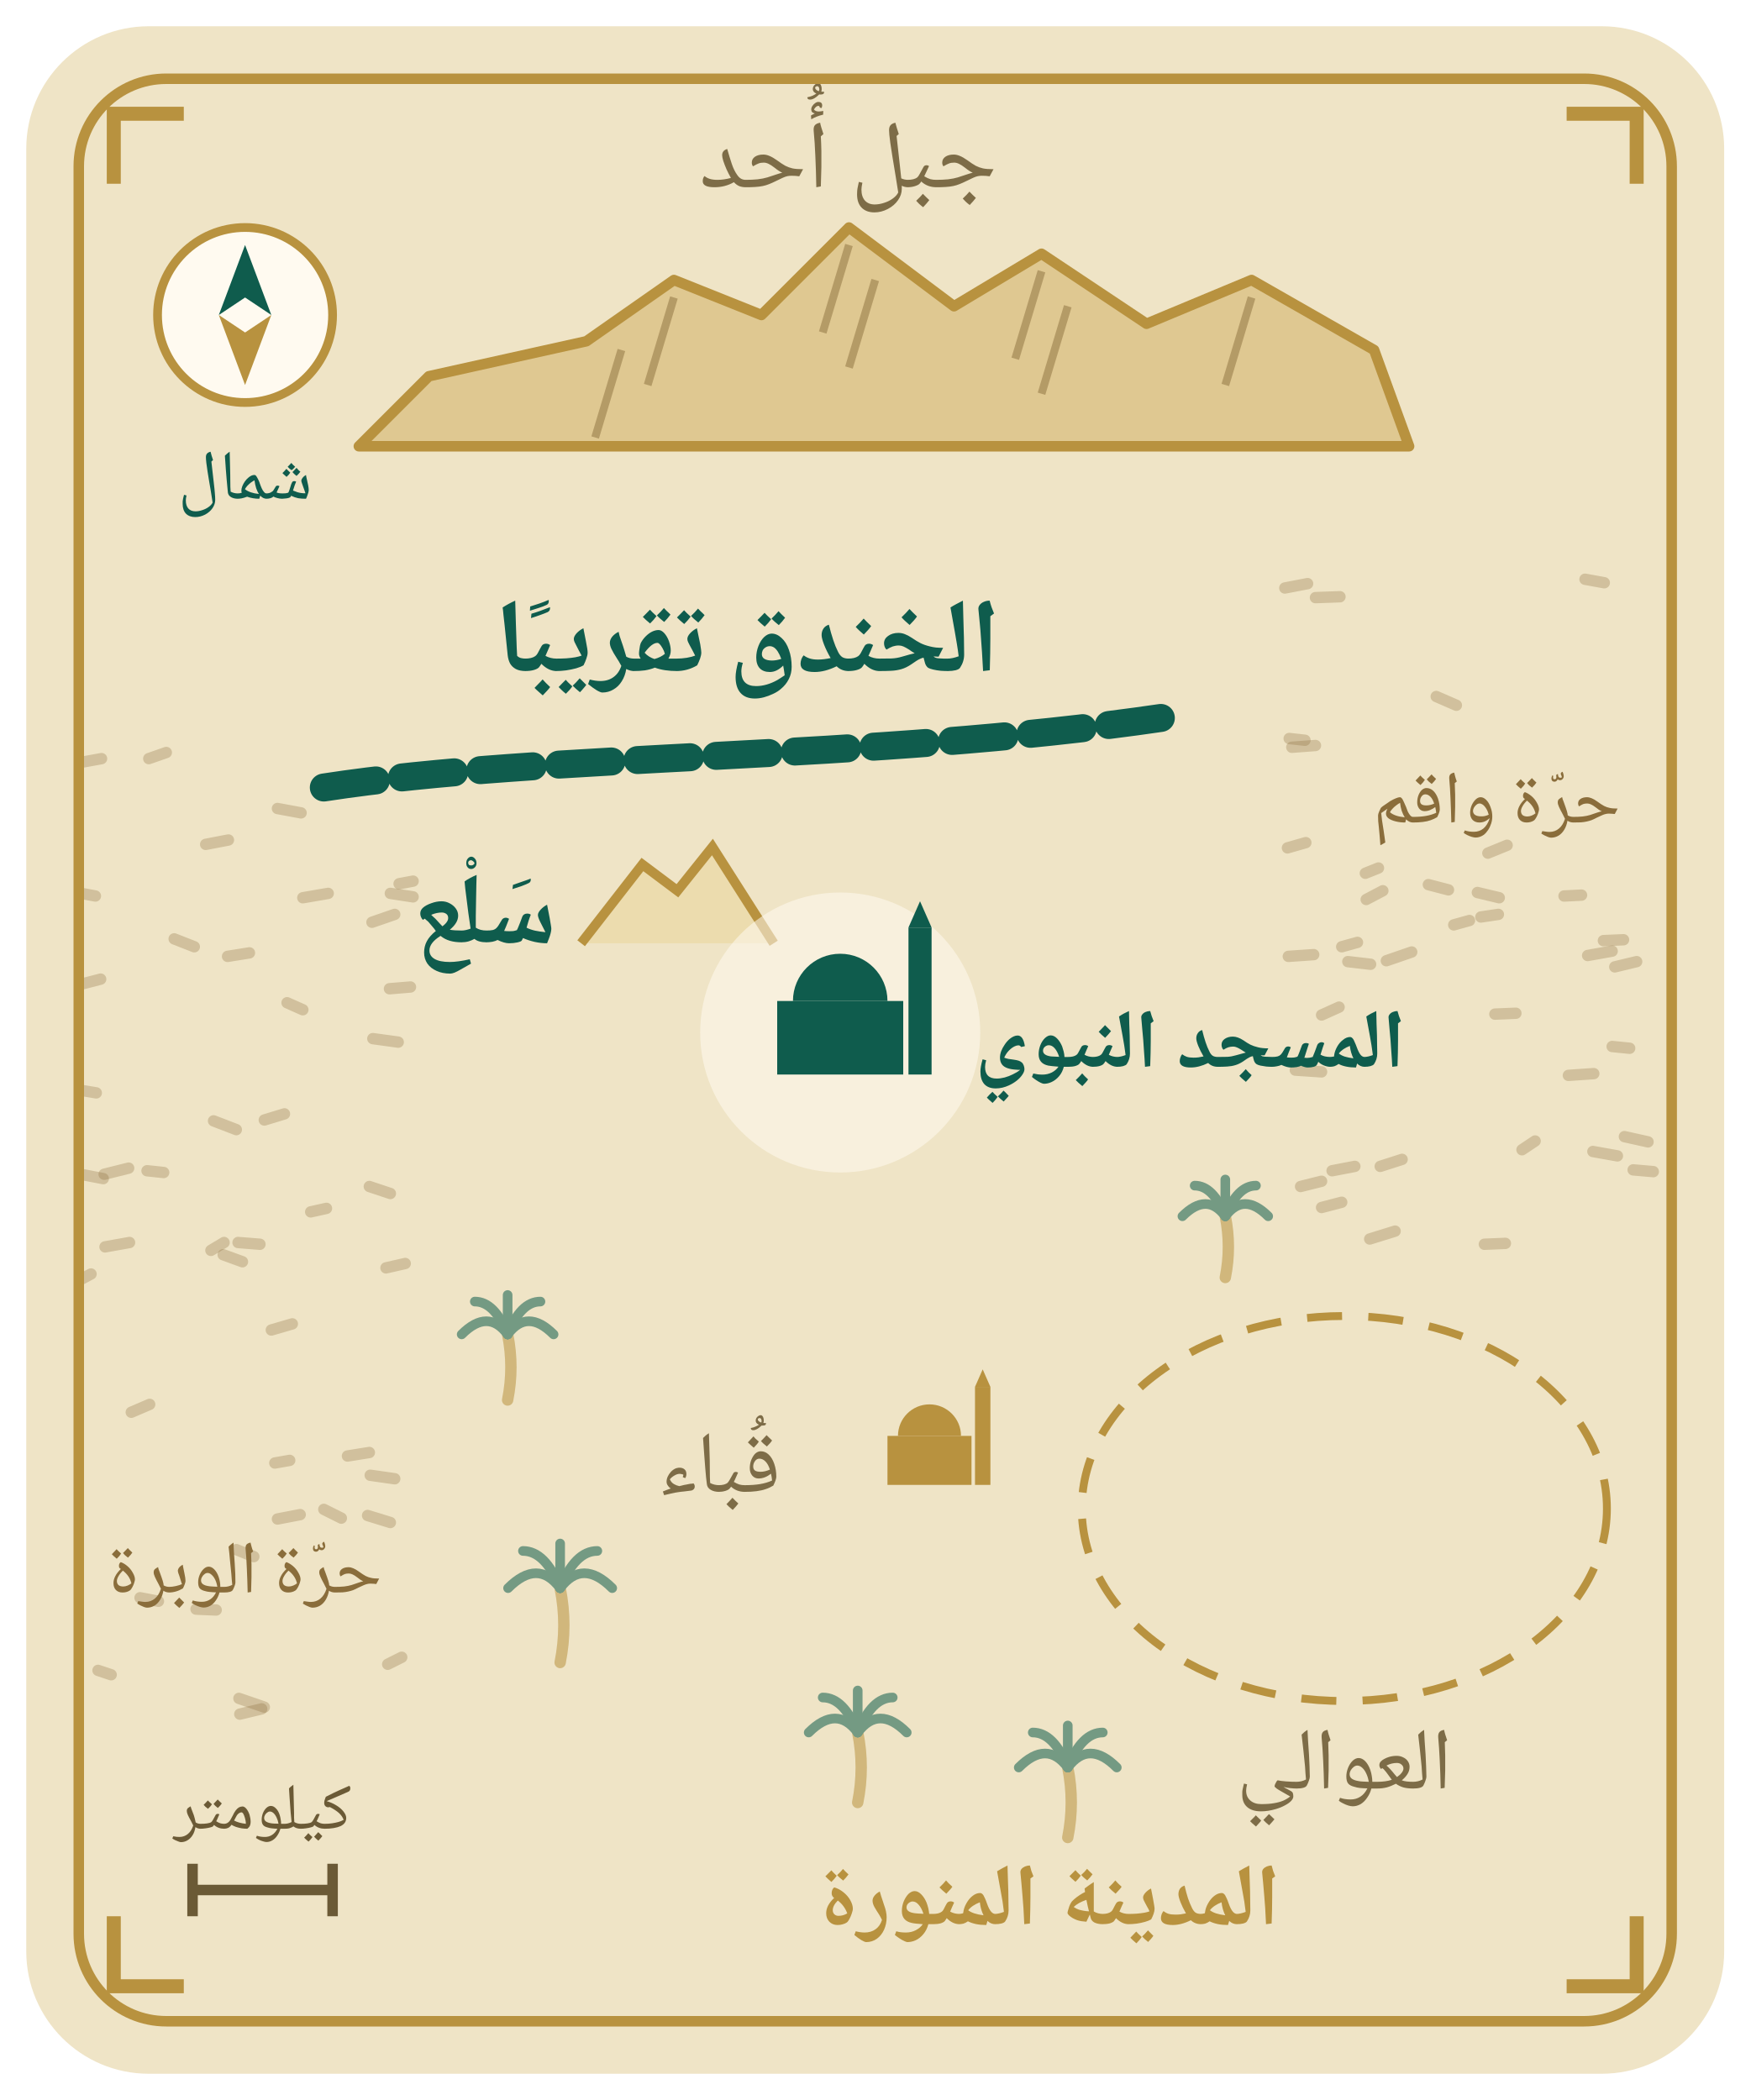
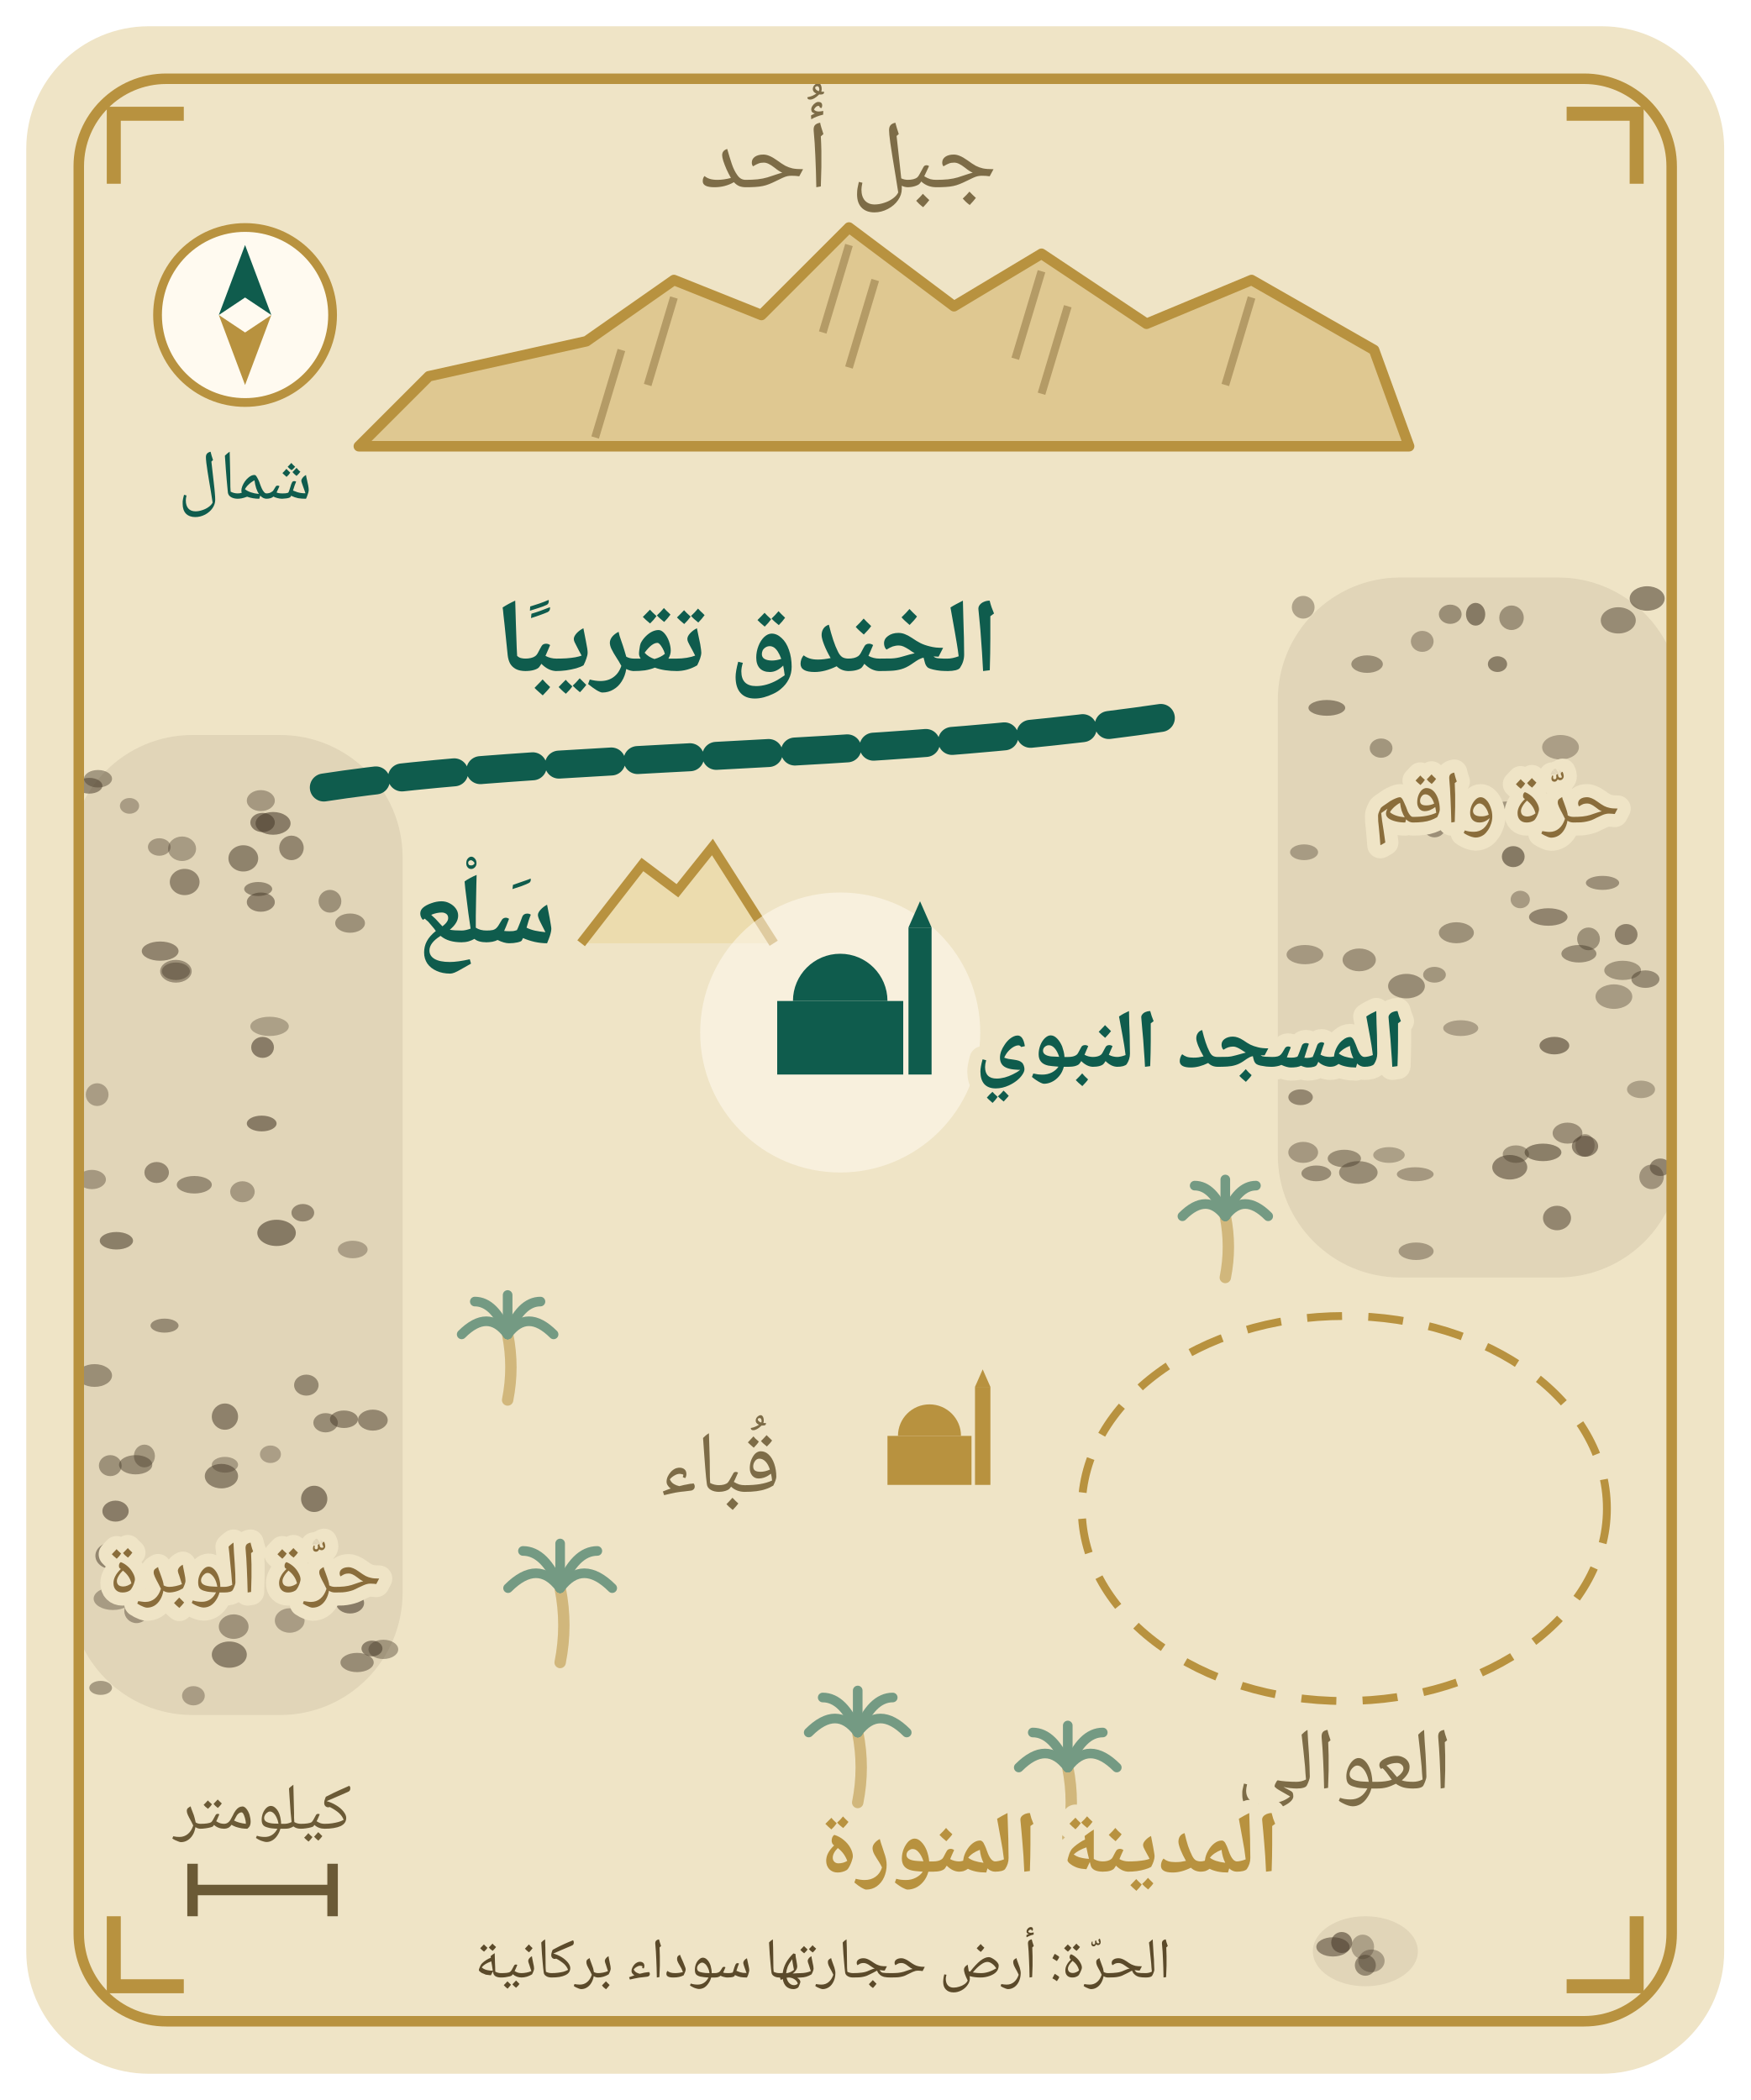
<svg xmlns="http://www.w3.org/2000/svg" viewBox="0 0 200 240">
  <style>
.g{fill:none;stroke:#b8923f;stroke-width:2.4;stroke-linecap:round;stroke-linejoin:round}
.gt{fill:none;stroke:#b8923f;stroke-width:1.4;stroke-linecap:round;stroke-linejoin:round}
.e{fill:none;stroke:#0f5c4d;stroke-width:2.4;stroke-linecap:round;stroke-linejoin:round}
.et{fill:none;stroke:#0f5c4d;stroke-width:1.5;stroke-linecap:round;stroke-linejoin:round}
.f{fill:#ecdcae}.f2{fill:#d9bf7f}.fe{fill:#cfe0d6}.w{fill:#fffaf0}.ink{fill:#7a5a22}
</style>
  <rect x="3" y="3" width="194" height="234" rx="14" fill="#efe4c6" />
  <defs>
    <clipPath id="mc">
      <rect x="9" y="9" width="182" height="222" rx="10" />
    </clipPath>
  </defs>
  <g clip-path="url(#mc)">
-     <path d="M152.2 133.8 l2.6 -0.5" stroke="#8a6d3b" stroke-width="1.3" stroke-linecap="round" opacity=".3" />
-     <path d="M168.8 102.0 l2.5 0.6" stroke="#8a6d3b" stroke-width="1.3" stroke-linecap="round" opacity=".3" />
-     <path d="M150.3 68.3 l2.8 -0.1" stroke="#8a6d3b" stroke-width="1.3" stroke-linecap="round" opacity=".3" />
-     <path d="M181.1 66.2 l2.2 0.4" stroke="#8a6d3b" stroke-width="1.3" stroke-linecap="round" opacity=".3" />
-     <path d="M156.5 141.6 l2.9 -0.9" stroke="#8a6d3b" stroke-width="1.3" stroke-linecap="round" opacity=".3" />
-     <path d="M147.2 109.3 l2.9 -0.2" stroke="#8a6d3b" stroke-width="1.3" stroke-linecap="round" opacity=".3" />
-     <path d="M156.0 99.8 l1.5 -0.6" stroke="#8a6d3b" stroke-width="1.3" stroke-linecap="round" opacity=".3" />
-     <path d="M166.1 105.7 l1.8 -0.5" stroke="#8a6d3b" stroke-width="1.3" stroke-linecap="round" opacity=".3" />
-     <path d="M156.1 102.8 l1.9 -1.0" stroke="#8a6d3b" stroke-width="1.3" stroke-linecap="round" opacity=".3" />
-     <path d="M184.5 110.5 l2.5 -0.6" stroke="#8a6d3b" stroke-width="1.3" stroke-linecap="round" opacity=".3" />
-     <path d="M191.7 134.8 l1.7 -0.3" stroke="#8a6d3b" stroke-width="1.3" stroke-linecap="round" opacity=".3" />
-     <path d="M179.2 122.9 l2.9 -0.2" stroke="#8a6d3b" stroke-width="1.3" stroke-linecap="round" opacity=".3" />
-     <path d="M184.2 119.6 l2.0 0.2" stroke="#8a6d3b" stroke-width="1.3" stroke-linecap="round" opacity=".3" />
-     <path d="M186.6 133.7 l2.3 0.2" stroke="#8a6d3b" stroke-width="1.3" stroke-linecap="round" opacity=".3" />
-     <path d="M147.6 85.4 l2.7 -0.2" stroke="#8a6d3b" stroke-width="1.3" stroke-linecap="round" opacity=".3" />
-     <path d="M154.0 109.9 l2.6 0.3" stroke="#8a6d3b" stroke-width="1.3" stroke-linecap="round" opacity=".3" />
-     <path d="M163.2 101.1 l2.3 0.6" stroke="#8a6d3b" stroke-width="1.3" stroke-linecap="round" opacity=".3" />
-     <path d="M170.0 97.5 l2.2 -0.9" stroke="#8a6d3b" stroke-width="1.3" stroke-linecap="round" opacity=".3" />
-     <path d="M148.0 122.3 l3.0 0.2" stroke="#8a6d3b" stroke-width="1.3" stroke-linecap="round" opacity=".3" />
-     <path d="M164.1 79.6 l2.3 1.0" stroke="#8a6d3b" stroke-width="1.3" stroke-linecap="round" opacity=".3" />
-     <path d="M181.4 109.2 l2.8 -0.5" stroke="#8a6d3b" stroke-width="1.3" stroke-linecap="round" opacity=".3" />
-     <path d="M169.6 142.2 l2.4 -0.1" stroke="#8a6d3b" stroke-width="1.3" stroke-linecap="round" opacity=".3" />
-     <path d="M158.4 109.8 l2.9 -1.0" stroke="#8a6d3b" stroke-width="1.3" stroke-linecap="round" opacity=".3" />
-     <path d="M182.0 131.6 l2.8 0.5" stroke="#8a6d3b" stroke-width="1.3" stroke-linecap="round" opacity=".3" />
-     <path d="M183.2 107.5 l2.3 -0.1" stroke="#8a6d3b" stroke-width="1.3" stroke-linecap="round" opacity=".3" />
-     <path d="M148.6 135.6 l2.4 -0.6" stroke="#8a6d3b" stroke-width="1.3" stroke-linecap="round" opacity=".3" />
-     <path d="M169.2 104.8 l2.0 -0.3" stroke="#8a6d3b" stroke-width="1.3" stroke-linecap="round" opacity=".3" />
-     <path d="M170.8 115.9 l2.4 -0.1" stroke="#8a6d3b" stroke-width="1.3" stroke-linecap="round" opacity=".3" />
-     <path d="M147.3 84.4 l1.8 0.2" stroke="#8a6d3b" stroke-width="1.3" stroke-linecap="round" opacity=".3" />
-     <path d="M185.6 129.9 l2.7 0.6" stroke="#8a6d3b" stroke-width="1.3" stroke-linecap="round" opacity=".3" />
-     <path d="M157.7 133.3 l2.5 -0.8" stroke="#8a6d3b" stroke-width="1.3" stroke-linecap="round" opacity=".3" />
-     <path d="M146.8 67.2 l2.6 -0.5" stroke="#8a6d3b" stroke-width="1.3" stroke-linecap="round" opacity=".3" />
-     <path d="M151.0 116.0 l2.0 -0.9" stroke="#8a6d3b" stroke-width="1.3" stroke-linecap="round" opacity=".3" />
-     <path d="M153.3 108.2 l1.8 -0.5" stroke="#8a6d3b" stroke-width="1.3" stroke-linecap="round" opacity=".3" />
-     <path d="M178.7 102.4 l2.0 -0.1" stroke="#8a6d3b" stroke-width="1.3" stroke-linecap="round" opacity=".3" />
-     <path d="M147.1 96.9 l2.1 -0.6" stroke="#8a6d3b" stroke-width="1.3" stroke-linecap="round" opacity=".3" />
-     <path d="M151.0 138.0 l2.3 -0.6" stroke="#8a6d3b" stroke-width="1.3" stroke-linecap="round" opacity=".3" />
-     <path d="M173.9 131.4 l1.5 -1.0" stroke="#8a6d3b" stroke-width="1.3" stroke-linecap="round" opacity=".3" />
-     <path d="M44.3 190.2 l1.6 -0.8" stroke="#8a6d3b" stroke-width="1.3" stroke-linecap="round" opacity=".3" />
-     <path d="M39.7 166.4 l2.5 -0.4" stroke="#8a6d3b" stroke-width="1.3" stroke-linecap="round" opacity=".3" />
-     <path d="M31.0 152.0 l2.4 -0.7" stroke="#8a6d3b" stroke-width="1.3" stroke-linecap="round" opacity=".3" />
-     <path d="M24.4 128.1 l2.6 1.0" stroke="#8a6d3b" stroke-width="1.3" stroke-linecap="round" opacity=".3" />
-     <path d="M44.1 144.9 l2.2 -0.5" stroke="#8a6d3b" stroke-width="1.3" stroke-linecap="round" opacity=".3" />
-     <path d="M9.4 87.1 l2.2 -0.4" stroke="#8a6d3b" stroke-width="1.3" stroke-linecap="round" opacity=".3" />
-     <path d="M22.4 183.9 l2.3 0.1" stroke="#8a6d3b" stroke-width="1.3" stroke-linecap="round" opacity=".3" />
-     <path d="M17.0 86.7 l2.0 -0.7" stroke="#8a6d3b" stroke-width="1.3" stroke-linecap="round" opacity=".3" />
-     <path d="M27.4 195.9 l2.5 -0.6" stroke="#8a6d3b" stroke-width="1.3" stroke-linecap="round" opacity=".3" />
-     <path d="M42.0 173.2 l2.6 0.8" stroke="#8a6d3b" stroke-width="1.3" stroke-linecap="round" opacity=".3" />
-     <path d="M37.0 172.5 l2.0 1.0" stroke="#8a6d3b" stroke-width="1.3" stroke-linecap="round" opacity=".3" />
-     <path d="M44.6 102.1 l2.6 0.4" stroke="#8a6d3b" stroke-width="1.3" stroke-linecap="round" opacity=".3" />
-     <path d="M25.5 143.4 l2.2 0.8" stroke="#8a6d3b" stroke-width="1.3" stroke-linecap="round" opacity=".3" />
-     <path d="M27.0 177.1 l2.0 0.8" stroke="#8a6d3b" stroke-width="1.3" stroke-linecap="round" opacity=".3" />
-     <path d="M42.2 135.6 l2.4 0.8" stroke="#8a6d3b" stroke-width="1.3" stroke-linecap="round" opacity=".3" />
-     <path d="M35.5 138.5 l1.8 -0.4" stroke="#8a6d3b" stroke-width="1.3" stroke-linecap="round" opacity=".3" />
-     <path d="M34.6 102.6 l2.9 -0.5" stroke="#8a6d3b" stroke-width="1.3" stroke-linecap="round" opacity=".3" />
-     <path d="M42.6 118.7 l2.9 0.4" stroke="#8a6d3b" stroke-width="1.3" stroke-linecap="round" opacity=".3" />
-     <path d="M27.2 142.0 l2.5 0.2" stroke="#8a6d3b" stroke-width="1.3" stroke-linecap="round" opacity=".3" />
-     <path d="M19.9 107.3 l2.3 0.9" stroke="#8a6d3b" stroke-width="1.3" stroke-linecap="round" opacity=".3" />
-     <path d="M31.7 92.4 l2.7 0.5" stroke="#8a6d3b" stroke-width="1.3" stroke-linecap="round" opacity=".3" />
-     <path d="M42.5 105.4 l2.6 -0.9" stroke="#8a6d3b" stroke-width="1.3" stroke-linecap="round" opacity=".3" />
-     <path d="M32.8 114.6 l1.8 0.8" stroke="#8a6d3b" stroke-width="1.3" stroke-linecap="round" opacity=".3" />
-     <path d="M12.0 142.5 l2.8 -0.5" stroke="#8a6d3b" stroke-width="1.3" stroke-linecap="round" opacity=".3" />
-     <path d="M16.0 182.6 l2.1 0.4" stroke="#8a6d3b" stroke-width="1.3" stroke-linecap="round" opacity=".3" />
-     <path d="M9.2 124.6 l1.8 0.3" stroke="#8a6d3b" stroke-width="1.3" stroke-linecap="round" opacity=".3" />
-     <path d="M11.2 190.9 l1.5 0.5" stroke="#8a6d3b" stroke-width="1.3" stroke-linecap="round" opacity=".3" />
-     <path d="M8.8 112.6 l2.7 -0.7" stroke="#8a6d3b" stroke-width="1.3" stroke-linecap="round" opacity=".3" />
-     <path d="M15.0 161.4 l2.1 -0.9" stroke="#8a6d3b" stroke-width="1.3" stroke-linecap="round" opacity=".3" />
-     <path d="M45.6 101.0 l1.6 -0.3" stroke="#8a6d3b" stroke-width="1.3" stroke-linecap="round" opacity=".3" />
-     <path d="M31.4 167.2 l1.7 -0.3" stroke="#8a6d3b" stroke-width="1.3" stroke-linecap="round" opacity=".3" />
-     <path d="M9.2 134.2 l2.6 0.5" stroke="#8a6d3b" stroke-width="1.3" stroke-linecap="round" opacity=".3" />
-     <path d="M42.3 168.6 l2.8 0.4" stroke="#8a6d3b" stroke-width="1.3" stroke-linecap="round" opacity=".3" />
-     <path d="M26.0 109.3 l2.5 -0.4" stroke="#8a6d3b" stroke-width="1.3" stroke-linecap="round" opacity=".3" />
-     <path d="M11.9 134.2 l2.8 -0.7" stroke="#8a6d3b" stroke-width="1.3" stroke-linecap="round" opacity=".3" />
-     <path d="M30.2 128.0 l2.3 -0.7" stroke="#8a6d3b" stroke-width="1.3" stroke-linecap="round" opacity=".3" />
-     <path d="M44.5 113.0 l2.4 -0.2" stroke="#8a6d3b" stroke-width="1.3" stroke-linecap="round" opacity=".3" />
-     <path d="M8.7 146.5 l1.7 -0.9" stroke="#8a6d3b" stroke-width="1.3" stroke-linecap="round" opacity=".3" />
-     <path d="M9.3 102.1 l1.6 0.3" stroke="#8a6d3b" stroke-width="1.3" stroke-linecap="round" opacity=".3" />
-     <path d="M27.3 194.1 l2.9 1.0" stroke="#8a6d3b" stroke-width="1.3" stroke-linecap="round" opacity=".3" />
-     <path d="M16.8 133.8 l1.9 0.2" stroke="#8a6d3b" stroke-width="1.3" stroke-linecap="round" opacity=".3" />
-     <path d="M31.7 173.6 l2.6 -0.5" stroke="#8a6d3b" stroke-width="1.3" stroke-linecap="round" opacity=".3" />
-     <path d="M24.1 142.9 l1.5 -0.9" stroke="#8a6d3b" stroke-width="1.3" stroke-linecap="round" opacity=".3" />
-     <path d="M23.5 96.5 l2.6 -0.5" stroke="#8a6d3b" stroke-width="1.3" stroke-linecap="round" opacity=".3" />
-     <text x="171" y="94" font-family="Noto Naskh Arabic,Amiri,serif" text-anchor="middle" font-size="8.5" font-weight="400" fill="#8a6d3b">حرّة واقم</text>
-     <text x="28" y="182" font-family="Noto Naskh Arabic,Amiri,serif" text-anchor="middle" font-size="8.5" font-weight="400" fill="#8a6d3b">حرّة الوبرة</text>
+     <rect x="146" y="66" width="46" height="80" rx="14" fill="#5a4a36" opacity=".10" />
+     <ellipse cx="153.6" cy="132.4" rx="1.9" ry="1.0" fill="#4a3d2c" opacity="0.47" />
+     <ellipse cx="166.9" cy="117.5" rx="2.0" ry="0.9" fill="#4a3d2c" opacity="0.36" />
+     <ellipse cx="183.1" cy="100.9" rx="1.9" ry="0.8" fill="#4a3d2c" opacity="0.46" />
+     <ellipse cx="178.3" cy="85.4" rx="2.1" ry="1.4" fill="#4a3d2c" opacity="0.36" />
+     <ellipse cx="149.1" cy="109.1" rx="2.1" ry="1.1" fill="#4a3d2c" opacity="0.40" />
+     <ellipse cx="165.7" cy="70.2" rx="1.3" ry="1.1" fill="#4a3d2c" opacity="0.47" />
+     <ellipse cx="157.8" cy="85.5" rx="1.3" ry="1.1" fill="#4a3d2c" opacity="0.42" />
+     <ellipse cx="148.9" cy="131.7" rx="1.7" ry="1.2" fill="#4a3d2c" opacity="0.40" />
+     <ellipse cx="189.7" cy="133.4" rx="1.2" ry="1.0" fill="#4a3d2c" opacity="0.53" />
+     <ellipse cx="177.9" cy="139.2" rx="1.6" ry="1.4" fill="#4a3d2c" opacity="0.52" />
+     <ellipse cx="160.7" cy="112.7" rx="2.1" ry="1.4" fill="#4a3d2c" opacity="0.48" />
+     <ellipse cx="172.7" cy="70.6" rx="1.4" ry="1.4" fill="#4a3d2c" opacity="0.45" />
+     <ellipse cx="155.3" cy="109.7" rx="1.9" ry="1.3" fill="#4a3d2c" opacity="0.44" />
+     <ellipse cx="166.4" cy="106.6" rx="2.0" ry="1.2" fill="#4a3d2c" opacity="0.45" />
+     <ellipse cx="168.6" cy="70.2" rx="1.1" ry="1.3" fill="#4a3d2c" opacity="0.60" />
+     <ellipse cx="172.9" cy="97.9" rx="1.3" ry="1.2" fill="#4a3d2c" opacity="0.60" />
+     <ellipse cx="180.4" cy="109.0" rx="2.0" ry="1.0" fill="#4a3d2c" opacity="0.48" />
+     <ellipse cx="188.0" cy="111.9" rx="1.6" ry="1.0" fill="#4a3d2c" opacity="0.49" />
+     <ellipse cx="188.2" cy="68.4" rx="2.0" ry="1.4" fill="#4a3d2c" opacity="0.57" />
+     <ellipse cx="179.1" cy="129.5" rx="1.7" ry="1.2" fill="#4a3d2c" opacity="0.46" />
+     <ellipse cx="150.4" cy="134.1" rx="1.7" ry="0.9" fill="#4a3d2c" opacity="0.48" />
+     <ellipse cx="168.4" cy="95.1" rx="1.5" ry="1.2" fill="#4a3d2c" opacity="0.51" />
+     <ellipse cx="173.7" cy="102.8" rx="1.1" ry="1.0" fill="#4a3d2c" opacity="0.39" />
+     <ellipse cx="172.5" cy="133.4" rx="2.0" ry="1.4" fill="#4a3d2c" opacity="0.55" />
+     <ellipse cx="158.7" cy="132.0" rx="1.8" ry="0.9" fill="#4a3d2c" opacity="0.35" />
+     <ellipse cx="148.6" cy="125.4" rx="1.4" ry="0.9" fill="#4a3d2c" opacity="0.51" />
+     <ellipse cx="162.5" cy="73.3" rx="1.3" ry="1.2" fill="#4a3d2c" opacity="0.39" />
+     <ellipse cx="159.5" cy="122.1" rx="1.6" ry="1.0" fill="#4a3d2c" opacity="0.47" />
+     <ellipse cx="149.0" cy="97.4" rx="1.6" ry="0.9" fill="#4a3d2c" opacity="0.38" />
+     <ellipse cx="185.8" cy="106.8" rx="1.3" ry="1.2" fill="#4a3d2c" opacity="0.55" />
+     <ellipse cx="148.9" cy="69.4" rx="1.3" ry="1.3" fill="#4a3d2c" opacity="0.39" />
+     <ellipse cx="177.6" cy="119.5" rx="1.7" ry="1.0" fill="#4a3d2c" opacity="0.59" />
+     <ellipse cx="181.5" cy="107.3" rx="1.3" ry="1.3" fill="#4a3d2c" opacity="0.45" />
+     <ellipse cx="172.2" cy="92.4" rx="1.8" ry="0.8" fill="#4a3d2c" opacity="0.42" />
+     <ellipse cx="188.7" cy="134.5" rx="1.4" ry="1.4" fill="#4a3d2c" opacity="0.43" />
+     <ellipse cx="187.5" cy="124.5" rx="1.6" ry="1.0" fill="#4a3d2c" opacity="0.35" />
+     <ellipse cx="184.9" cy="70.9" rx="2.0" ry="1.5" fill="#4a3d2c" opacity="0.49" />
+     <ellipse cx="155.2" cy="134.0" rx="2.2" ry="1.3" fill="#4a3d2c" opacity="0.48" />
+     <ellipse cx="163.9" cy="94.4" rx="1.3" ry="1.3" fill="#4a3d2c" opacity="0.46" />
+     <ellipse cx="156.2" cy="75.9" rx="1.8" ry="1.0" fill="#4a3d2c" opacity="0.47" />
+     <ellipse cx="161.7" cy="134.2" rx="2.1" ry="0.8" fill="#4a3d2c" opacity="0.40" />
+     <ellipse cx="161.8" cy="143.0" rx="2.0" ry="1.0" fill="#4a3d2c" opacity="0.40" />
+     <ellipse cx="176.3" cy="131.7" rx="2.1" ry="1.0" fill="#4a3d2c" opacity="0.57" />
+     <ellipse cx="176.9" cy="104.8" rx="2.2" ry="1.0" fill="#4a3d2c" opacity="0.53" />
+     <ellipse cx="151.6" cy="80.9" rx="2.1" ry="0.9" fill="#4a3d2c" opacity="0.54" />
+     <ellipse cx="173.2" cy="131.9" rx="1.5" ry="1.0" fill="#4a3d2c" opacity="0.42" />
+     <ellipse cx="184.4" cy="113.9" rx="2.1" ry="1.4" fill="#4a3d2c" opacity="0.38" />
+     <ellipse cx="171.1" cy="75.9" rx="1.1" ry="0.9" fill="#4a3d2c" opacity="0.57" />
+     <ellipse cx="181.1" cy="131.0" rx="1.5" ry="1.2" fill="#4a3d2c" opacity="0.55" />
+     <ellipse cx="163.9" cy="111.4" rx="1.3" ry="0.9" fill="#4a3d2c" opacity="0.42" />
+     <ellipse cx="185.4" cy="110.9" rx="2.1" ry="1.1" fill="#4a3d2c" opacity="0.42" />
+     <ellipse cx="181.1" cy="130.9" rx="1.1" ry="1.3" fill="#4a3d2c" opacity="0.37" />
+     <rect x="8" y="84" width="38" height="112" rx="14" fill="#5a4a36" opacity=".10" />
+     <ellipse cx="42.5" cy="188.4" rx="1.2" ry="0.9" fill="#4a3d2c" opacity="0.56" />
+     <ellipse cx="35.0" cy="158.3" rx="1.4" ry="1.2" fill="#4a3d2c" opacity="0.50" />
+     <ellipse cx="29.8" cy="103.1" rx="1.6" ry="1.1" fill="#4a3d2c" opacity="0.53" />
+     <ellipse cx="43.8" cy="188.5" rx="1.7" ry="1.1" fill="#4a3d2c" opacity="0.42" />
+     <ellipse cx="11.2" cy="89.0" rx="1.6" ry="1.0" fill="#4a3d2c" opacity="0.45" />
+     <ellipse cx="40.3" cy="142.8" rx="1.7" ry="1.0" fill="#4a3d2c" opacity="0.36" />
+     <ellipse cx="21.1" cy="100.8" rx="1.7" ry="1.5" fill="#4a3d2c" opacity="0.52" />
+     <ellipse cx="16.2" cy="182.5" rx="2.0" ry="1.3" fill="#4a3d2c" opacity="0.58" />
+     <ellipse cx="35.9" cy="171.3" rx="1.5" ry="1.5" fill="#4a3d2c" opacity="0.59" />
+     <ellipse cx="15.5" cy="167.4" rx="1.9" ry="1.1" fill="#4a3d2c" opacity="0.48" />
+     <ellipse cx="26.7" cy="185.9" rx="1.7" ry="1.4" fill="#4a3d2c" opacity="0.44" />
+     <ellipse cx="40.0" cy="183.2" rx="1.6" ry="1.2" fill="#4a3d2c" opacity="0.58" />
+     <ellipse cx="34.6" cy="138.6" rx="1.3" ry="1.0" fill="#4a3d2c" opacity="0.52" />
+     <ellipse cx="15.6" cy="184.1" rx="1.4" ry="1.4" fill="#4a3d2c" opacity="0.43" />
+     <ellipse cx="42.6" cy="162.3" rx="1.7" ry="1.2" fill="#4a3d2c" opacity="0.51" />
+     <ellipse cx="30.0" cy="119.7" rx="1.3" ry="1.2" fill="#4a3d2c" opacity="0.58" />
+     <ellipse cx="31.2" cy="94.1" rx="2.0" ry="1.3" fill="#4a3d2c" opacity="0.58" />
+     <ellipse cx="16.5" cy="166.4" rx="1.2" ry="1.3" fill="#4a3d2c" opacity="0.42" />
+     <ellipse cx="17.7" cy="180.6" rx="1.2" ry="1.2" fill="#4a3d2c" opacity="0.56" />
+     <ellipse cx="18.3" cy="108.7" rx="2.1" ry="1.1" fill="#4a3d2c" opacity="0.53" />
+     <ellipse cx="11.1" cy="125.1" rx="1.3" ry="1.3" fill="#4a3d2c" opacity="0.37" />
+     <ellipse cx="42.5" cy="88.7" rx="1.9" ry="0.8" fill="#4a3d2c" opacity="0.41" />
+     <ellipse cx="37.7" cy="103.0" rx="1.3" ry="1.3" fill="#4a3d2c" opacity="0.45" />
+     <ellipse cx="11.5" cy="192.9" rx="1.3" ry="0.8" fill="#4a3d2c" opacity="0.44" />
+     <ellipse cx="30.9" cy="166.2" rx="1.2" ry="1.0" fill="#4a3d2c" opacity="0.36" />
+     <ellipse cx="25.3" cy="168.7" rx="1.9" ry="1.4" fill="#4a3d2c" opacity="0.54" />
+     <ellipse cx="39.3" cy="162.2" rx="1.6" ry="1.0" fill="#4a3d2c" opacity="0.52" />
+     <ellipse cx="20.8" cy="97.0" rx="1.6" ry="1.4" fill="#4a3d2c" opacity="0.38" />
+     <ellipse cx="29.9" cy="128.4" rx="1.7" ry="0.9" fill="#4a3d2c" opacity="0.59" />
+     <ellipse cx="18.8" cy="151.5" rx="1.6" ry="0.8" fill="#4a3d2c" opacity="0.49" />
+     <ellipse cx="14.8" cy="92.1" rx="1.1" ry="0.9" fill="#4a3d2c" opacity="0.37" />
+     <ellipse cx="31.6" cy="140.9" rx="2.2" ry="1.5" fill="#4a3d2c" opacity="0.60" />
+     <ellipse cx="17.9" cy="134.0" rx="1.4" ry="1.2" fill="#4a3d2c" opacity="0.51" />
+     <ellipse cx="37.2" cy="162.6" rx="1.4" ry="1.1" fill="#4a3d2c" opacity="0.48" />
+     <ellipse cx="10.2" cy="89.8" rx="1.5" ry="0.9" fill="#4a3d2c" opacity="0.53" />
+     <ellipse cx="18.2" cy="96.8" rx="1.3" ry="1.0" fill="#4a3d2c" opacity="0.40" />
+     <ellipse cx="27.7" cy="136.2" rx="1.4" ry="1.2" fill="#4a3d2c" opacity="0.40" />
+     <ellipse cx="40.8" cy="190.0" rx="1.9" ry="1.1" fill="#4a3d2c" opacity="0.48" />
+     <ellipse cx="29.8" cy="91.5" rx="1.6" ry="1.2" fill="#4a3d2c" opacity="0.40" />
+     <ellipse cx="13.2" cy="172.7" rx="1.5" ry="1.2" fill="#4a3d2c" opacity="0.58" />
+     <ellipse cx="30.8" cy="117.3" rx="2.2" ry="1.1" fill="#4a3d2c" opacity="0.35" />
+     <ellipse cx="33.3" cy="96.9" rx="1.4" ry="1.4" fill="#4a3d2c" opacity="0.52" />
+     <ellipse cx="10.5" cy="134.8" rx="1.6" ry="1.1" fill="#4a3d2c" opacity="0.40" />
+     <ellipse cx="30.0" cy="94.0" rx="1.4" ry="1.1" fill="#4a3d2c" opacity="0.58" />
+     <ellipse cx="12.6" cy="167.5" rx="1.3" ry="1.2" fill="#4a3d2c" opacity="0.45" />
+     <ellipse cx="25.7" cy="167.4" rx="1.5" ry="0.9" fill="#4a3d2c" opacity="0.38" />
+     <ellipse cx="12.7" cy="177.8" rx="1.8" ry="1.5" fill="#4a3d2c" opacity="0.52" />
+     <ellipse cx="10.8" cy="157.2" rx="2.0" ry="1.3" fill="#4a3d2c" opacity="0.47" />
+     <ellipse cx="22.2" cy="135.4" rx="2.0" ry="1.0" fill="#4a3d2c" opacity="0.48" />
+     <ellipse cx="26.2" cy="189.1" rx="2.0" ry="1.5" fill="#4a3d2c" opacity="0.56" />
+     <ellipse cx="20.1" cy="111.0" rx="1.6" ry="1.0" fill="#4a3d2c" opacity="0.46" />
+     <ellipse cx="33.1" cy="185.2" rx="1.7" ry="1.4" fill="#4a3d2c" opacity="0.37" />
+     <ellipse cx="22.1" cy="193.8" rx="1.3" ry="1.1" fill="#4a3d2c" opacity="0.37" />
+     <ellipse cx="12.9" cy="182.7" rx="2.2" ry="1.3" fill="#4a3d2c" opacity="0.38" />
+     <ellipse cx="20.1" cy="111.0" rx="1.8" ry="1.3" fill="#4a3d2c" opacity="0.46" />
+     <ellipse cx="27.8" cy="98.1" rx="1.7" ry="1.5" fill="#4a3d2c" opacity="0.54" />
+     <ellipse cx="13.3" cy="141.8" rx="1.9" ry="1.0" fill="#4a3d2c" opacity="0.57" />
+     <ellipse cx="25.7" cy="161.9" rx="1.5" ry="1.5" fill="#4a3d2c" opacity="0.55" />
+     <ellipse cx="29.5" cy="101.6" rx="1.6" ry="0.8" fill="#4a3d2c" opacity="0.50" />
+     <ellipse cx="40.0" cy="105.5" rx="1.7" ry="1.1" fill="#4a3d2c" opacity="0.45" />
+     <text x="171" y="94" font-family="Noto Naskh Arabic,Amiri,serif" text-anchor="middle" paint-order="stroke" stroke="#efe4c6" stroke-width="3" stroke-linejoin="round" font-size="8.5" font-weight="400" fill="#8a6d3b">حرّة واقم</text>
+     <text x="28" y="182" font-family="Noto Naskh Arabic,Amiri,serif" text-anchor="middle" paint-order="stroke" stroke="#efe4c6" stroke-width="3" stroke-linejoin="round" font-size="8.5" font-weight="400" fill="#8a6d3b">حرّة الوبرة</text>
    <g opacity="0.55">
      <path d="M64 190 q0.85 -4.25 0 -8.5" fill="none" stroke="#b8923f" stroke-width="1.3" stroke-linecap="round" />
      <path d="M64 181.5 q-2.55 -3.4 -5.95 0.0" fill="none" stroke="#0f5c4d" stroke-width="1.1" stroke-linecap="round" />
      <path d="M64 181.5 q2.55 -3.4 5.95 0.0" fill="none" stroke="#0f5c4d" stroke-width="1.1" stroke-linecap="round" />
      <path d="M64 181.5 q-1.7 -4.25 -4.25 -4.25" fill="none" stroke="#0f5c4d" stroke-width="1.1" stroke-linecap="round" />
      <path d="M64 181.5 q1.7 -4.25 4.25 -4.25" fill="none" stroke="#0f5c4d" stroke-width="1.1" stroke-linecap="round" />
      <path d="M64 181.5 q0.0 -3.4 0.0 -5.1" fill="none" stroke="#0f5c4d" stroke-width="1.1" stroke-linecap="round" />
    </g>
    <g opacity="0.55">
      <path d="M98 206 q0.8 -4.0 0 -8.0" fill="none" stroke="#b8923f" stroke-width="1.3" stroke-linecap="round" />
      <path d="M98 198.0 q-2.4 -3.2 -5.6 0.0" fill="none" stroke="#0f5c4d" stroke-width="1.1" stroke-linecap="round" />
      <path d="M98 198.0 q2.4 -3.2 5.6 0.0" fill="none" stroke="#0f5c4d" stroke-width="1.1" stroke-linecap="round" />
      <path d="M98 198.0 q-1.6 -4.0 -4.0 -4.0" fill="none" stroke="#0f5c4d" stroke-width="1.1" stroke-linecap="round" />
      <path d="M98 198.0 q1.6 -4.0 4.0 -4.0" fill="none" stroke="#0f5c4d" stroke-width="1.1" stroke-linecap="round" />
      <path d="M98 198.0 q0.0 -3.2 0.0 -4.8" fill="none" stroke="#0f5c4d" stroke-width="1.1" stroke-linecap="round" />
    </g>
    <g opacity="0.55">
      <path d="M58 160 q0.75 -3.75 0 -7.5" fill="none" stroke="#b8923f" stroke-width="1.3" stroke-linecap="round" />
      <path d="M58 152.5 q-2.25 -3.0 -5.25 0.0" fill="none" stroke="#0f5c4d" stroke-width="1.1" stroke-linecap="round" />
      <path d="M58 152.5 q2.25 -3.0 5.25 0.0" fill="none" stroke="#0f5c4d" stroke-width="1.1" stroke-linecap="round" />
      <path d="M58 152.5 q-1.5 -3.75 -3.75 -3.75" fill="none" stroke="#0f5c4d" stroke-width="1.1" stroke-linecap="round" />
      <path d="M58 152.5 q1.5 -3.75 3.75 -3.75" fill="none" stroke="#0f5c4d" stroke-width="1.1" stroke-linecap="round" />
      <path d="M58 152.5 q0.0 -3.0 0.0 -4.5" fill="none" stroke="#0f5c4d" stroke-width="1.1" stroke-linecap="round" />
    </g>
    <g opacity="0.55">
      <path d="M122 210 q0.8 -4.0 0 -8.0" fill="none" stroke="#b8923f" stroke-width="1.3" stroke-linecap="round" />
      <path d="M122 202.0 q-2.4 -3.2 -5.6 0.0" fill="none" stroke="#0f5c4d" stroke-width="1.1" stroke-linecap="round" />
      <path d="M122 202.0 q2.4 -3.2 5.6 0.0" fill="none" stroke="#0f5c4d" stroke-width="1.1" stroke-linecap="round" />
      <path d="M122 202.0 q-1.6 -4.0 -4.0 -4.0" fill="none" stroke="#0f5c4d" stroke-width="1.1" stroke-linecap="round" />
      <path d="M122 202.0 q1.6 -4.0 4.0 -4.0" fill="none" stroke="#0f5c4d" stroke-width="1.1" stroke-linecap="round" />
      <path d="M122 202.0 q0.0 -3.2 0.0 -4.8" fill="none" stroke="#0f5c4d" stroke-width="1.1" stroke-linecap="round" />
    </g>
    <g opacity="0.55">
      <path d="M140 146 q0.7 -3.5 0 -7.0" fill="none" stroke="#b8923f" stroke-width="1.3" stroke-linecap="round" />
      <path d="M140 139.0 q-2.1 -2.8 -4.9 0.0" fill="none" stroke="#0f5c4d" stroke-width="1.1" stroke-linecap="round" />
      <path d="M140 139.0 q2.1 -2.8 4.9 0.0" fill="none" stroke="#0f5c4d" stroke-width="1.1" stroke-linecap="round" />
      <path d="M140 139.0 q-1.4 -3.5 -3.5 -3.5" fill="none" stroke="#0f5c4d" stroke-width="1.1" stroke-linecap="round" />
      <path d="M140 139.0 q1.4 -3.5 3.5 -3.5" fill="none" stroke="#0f5c4d" stroke-width="1.1" stroke-linecap="round" />
      <path d="M140 139.0 q0.0 -2.8 0.0 -4.2" fill="none" stroke="#0f5c4d" stroke-width="1.1" stroke-linecap="round" />
    </g>
    <path d="M41 51 L49 43 L67 39 L77 32 L87 36 L97 26 L109 35 L119 29 L131 37 L143 32 L157 40 L161 51 Z" fill="#d9bf7f" opacity="0.75" />
    <path d="M77 34 l-3 10" stroke="#8a6d3b" stroke-width=".9" opacity=".5" />
    <path d="M97 28 l-3 10" stroke="#8a6d3b" stroke-width=".9" opacity=".5" />
    <path d="M100 32 l-3 10" stroke="#8a6d3b" stroke-width=".9" opacity=".5" />
    <path d="M119 31 l-3 10" stroke="#8a6d3b" stroke-width=".9" opacity=".5" />
    <path d="M122 35 l-3 10" stroke="#8a6d3b" stroke-width=".9" opacity=".5" />
    <path d="M143 34 l-3 10" stroke="#8a6d3b" stroke-width=".9" opacity=".5" />
    <path d="M71 40 l-3 10" stroke="#8a6d3b" stroke-width=".9" opacity=".5" />
    <path d="M41 51 L49 43 L67 39 L77 32 L87 36 L97 26 L109 35 L119 29 L131 37 L143 32 L157 40 L161 51 Z" fill="none" stroke="#b8923f" stroke-width="1.2" stroke-linejoin="round" />
-     <text x="96.9" y="21.4" font-family="Noto Naskh Arabic,Amiri,serif" text-anchor="middle" font-size="11" font-weight="400" fill="#7d6c47">جبل أُحد</text>
+     <text x="96.9" y="21.4" font-family="Noto Naskh Arabic,Amiri,serif" text-anchor="middle" paint-order="stroke" stroke="#efe4c6" stroke-width="3" stroke-linejoin="round" font-size="11" font-weight="400" fill="#7d6c47">جبل أُحد</text>
    <path d="M66.4 107.8 L73.4 98.8 L77.4 101.8 L81.4 96.8 L88.4 107.8 Z" fill="#ecdcae" />
    <path d="M66.4 107.8 L73.4 98.8 L77.4 101.8 L81.4 96.8 L88.4 107.8" fill="none" stroke="#b8923f" stroke-width="1.1" />
-     <text x="55.4" y="107.8" font-family="Noto Naskh Arabic,Amiri,serif" text-anchor="middle" font-size="11.5" font-weight="700" fill="#0f5c4d">سَلْع</text>
+     <text x="55.4" y="107.8" font-family="Noto Naskh Arabic,Amiri,serif" text-anchor="middle" paint-order="stroke" stroke="#efe4c6" stroke-width="3" stroke-linejoin="round" font-size="11.5" font-weight="700" fill="#0f5c4d">سَلْع</text>
    <path d="M37 90 C63 86 99 87 133 82" fill="none" stroke="#0f5c4d" stroke-width="3.2" stroke-dasharray="6 3" stroke-linecap="round" />
-     <text x="85.4" y="76.8" font-family="Noto Naskh Arabic,Amiri,serif" text-anchor="middle" font-size="12.0" font-weight="700" fill="#0f5c4d">الخندق تقريبًا</text>
+     <text x="85.4" y="76.8" font-family="Noto Naskh Arabic,Amiri,serif" text-anchor="middle" paint-order="stroke" stroke="#efe4c6" stroke-width="3" stroke-linejoin="round" font-size="12.0" font-weight="700" fill="#0f5c4d">الخندق تقريبًا</text>
    <ellipse cx="153.6" cy="172.4" rx="30" ry="22" fill="none" fill-opacity=".75" stroke="#b8923f" stroke-width="0.9" stroke-dasharray="4 3" />
-     <text x="153.6" y="204.4" font-family="Noto Naskh Arabic,Amiri,serif" text-anchor="middle" font-size="10" font-weight="400" fill="#7d6c47">العوالي</text>
+     <text x="153.6" y="204.4" font-family="Noto Naskh Arabic,Amiri,serif" text-anchor="middle" paint-order="stroke" stroke="#efe4c6" stroke-width="3" stroke-linejoin="round" font-size="10" font-weight="400" fill="#7d6c47">العوالي</text>
    <rect x="101.4" y="164.1" width="9.6" height="5.6" fill="#b8923f" />
    <path d="M102.6 164.1 a3.6 3.6 0 0 1 7.2 0 Z" fill="#b8923f" />
    <rect x="111.4" y="158.5" width="1.76" height="11.2" fill="#b8923f" />
    <path d="M111.4 158.5 l0.88 -2.0 l0.88 2.0 Z" fill="#b8923f" />
-     <text x="82.2" y="170.5" font-family="Noto Naskh Arabic,Amiri,serif" text-anchor="middle" font-size="10" font-weight="400" fill="#7d6c47">قُباء</text>
+     <text x="82.2" y="170.5" font-family="Noto Naskh Arabic,Amiri,serif" text-anchor="middle" paint-order="stroke" stroke="#efe4c6" stroke-width="3" stroke-linejoin="round" font-size="10" font-weight="400" fill="#7d6c47">قُباء</text>
    <circle cx="96.0" cy="118.0" r="16" fill="#fffaf0" opacity=".55" />
    <rect x="88.8" y="114.4" width="14.4" height="8.4" fill="#0f5c4d" />
    <path d="M90.6 114.4 a5.4 5.4 0 0 1 10.8 0 Z" fill="#0f5c4d" />
    <rect x="103.8" y="106.0" width="2.64" height="16.8" fill="#0f5c4d" />
    <path d="M103.8 106.0 l1.32 -3.0 l1.32 3.0 Z" fill="#0f5c4d" />
-     <text x="136.0" y="122.0" font-family="Noto Naskh Arabic,Amiri,serif" text-anchor="middle" font-size="9.5" fill="#0f5c4d" font-weight="700">المسجد النبوي</text>
+     <text x="136.0" y="122.0" font-family="Noto Naskh Arabic,Amiri,serif" text-anchor="middle" paint-order="stroke" stroke="#efe4c6" stroke-width="3" stroke-linejoin="round" font-size="9.5" fill="#0f5c4d" font-weight="700">المسجد النبوي</text>
  </g>
  <rect x="9" y="9" width="182" height="222" rx="10" fill="none" stroke="#b8923f" stroke-width="1.2" />
  <path d="M14 22 v-8 h8" fill="none" stroke="#b8923f" stroke-width="1.6" transform="translate(-1 -1)" />
  <path d="M186 22 v-8 h-8" fill="none" stroke="#b8923f" stroke-width="1.6" transform="translate(1 -1)" />
  <path d="M14 218 v8 h8" fill="none" stroke="#b8923f" stroke-width="1.6" transform="translate(-1 1)" />
  <path d="M186 218 v8 h-8" fill="none" stroke="#b8923f" stroke-width="1.6" transform="translate(1 1)" />
  <g transform="translate(28 36)">
    <circle r="10" fill="#fffaf0" stroke="#b8923f" stroke-width="1" />
    <path d="M0 -8 L3 0 L0 -2 L-3 0 Z" fill="#0f5c4d" />
    <path d="M0 8 L3 0 L0 2 L-3 0 Z" fill="#b8923f" />
  </g>
-   <text x="28" y="57" font-family="Noto Naskh Arabic,Amiri,serif" text-anchor="middle" font-size="8" fill="#0f5c4d">شمال</text>
+   <text x="28" y="57" font-family="Noto Naskh Arabic,Amiri,serif" text-anchor="middle" paint-order="stroke" stroke="#efe4c6" stroke-width="3" stroke-linejoin="round" font-size="8" fill="#0f5c4d">شمال</text>
  <path d="M22 216 h16 M22 213 v6 M38 213 v6" stroke="#6b5a36" stroke-width="1.2" />
-   <text x="30.0" y="209" font-family="Noto Naskh Arabic,Amiri,serif" text-anchor="middle" font-size="7.5" fill="#6b5a36">كيلومتر</text>
-   <text x="120.0" y="220" font-family="Noto Naskh Arabic,Amiri,serif" text-anchor="middle" font-size="10" fill="#b8923f" font-weight="700">المدينة المنورة</text>
+   <text x="30.0" y="209" font-family="Noto Naskh Arabic,Amiri,serif" text-anchor="middle" paint-order="stroke" stroke="#efe4c6" stroke-width="3" stroke-linejoin="round" font-size="7.5" fill="#6b5a36">كيلومتر</text>
+   <text x="120.0" y="214" font-family="Noto Naskh Arabic,Amiri,serif" text-anchor="middle" paint-order="stroke" stroke="#efe4c6" stroke-width="3" stroke-linejoin="round" font-size="10" fill="#b8923f" font-weight="700">المدينة المنورة</text>
+   <rect x="150" y="219" width="12" height="8" rx="14" fill="#5a4a36" opacity=".10" />
+   <ellipse cx="155.7" cy="222.5" rx="1.3" ry="1.4" fill="#4a3d2c" opacity="0.35" />
+   <ellipse cx="156.0" cy="224.6" rx="1.2" ry="1.2" fill="#4a3d2c" opacity="0.50" />
+   <ellipse cx="152.3" cy="222.5" rx="1.9" ry="1.1" fill="#4a3d2c" opacity="0.53" />
+   <ellipse cx="153.3" cy="222.0" rx="1.2" ry="1.2" fill="#4a3d2c" opacity="0.58" />
+   <ellipse cx="156.7" cy="224.1" rx="1.5" ry="1.3" fill="#4a3d2c" opacity="0.38" />
+   <text x="94" y="226" font-family="Noto Naskh Arabic,Amiri,serif" text-anchor="middle" paint-order="stroke" stroke="#efe4c6" stroke-width="3" stroke-linejoin="round" font-size="6.5" fill="#5b4a2a">الحرّة: أرض حجارتها سوداء بركانية</text>
</svg>
